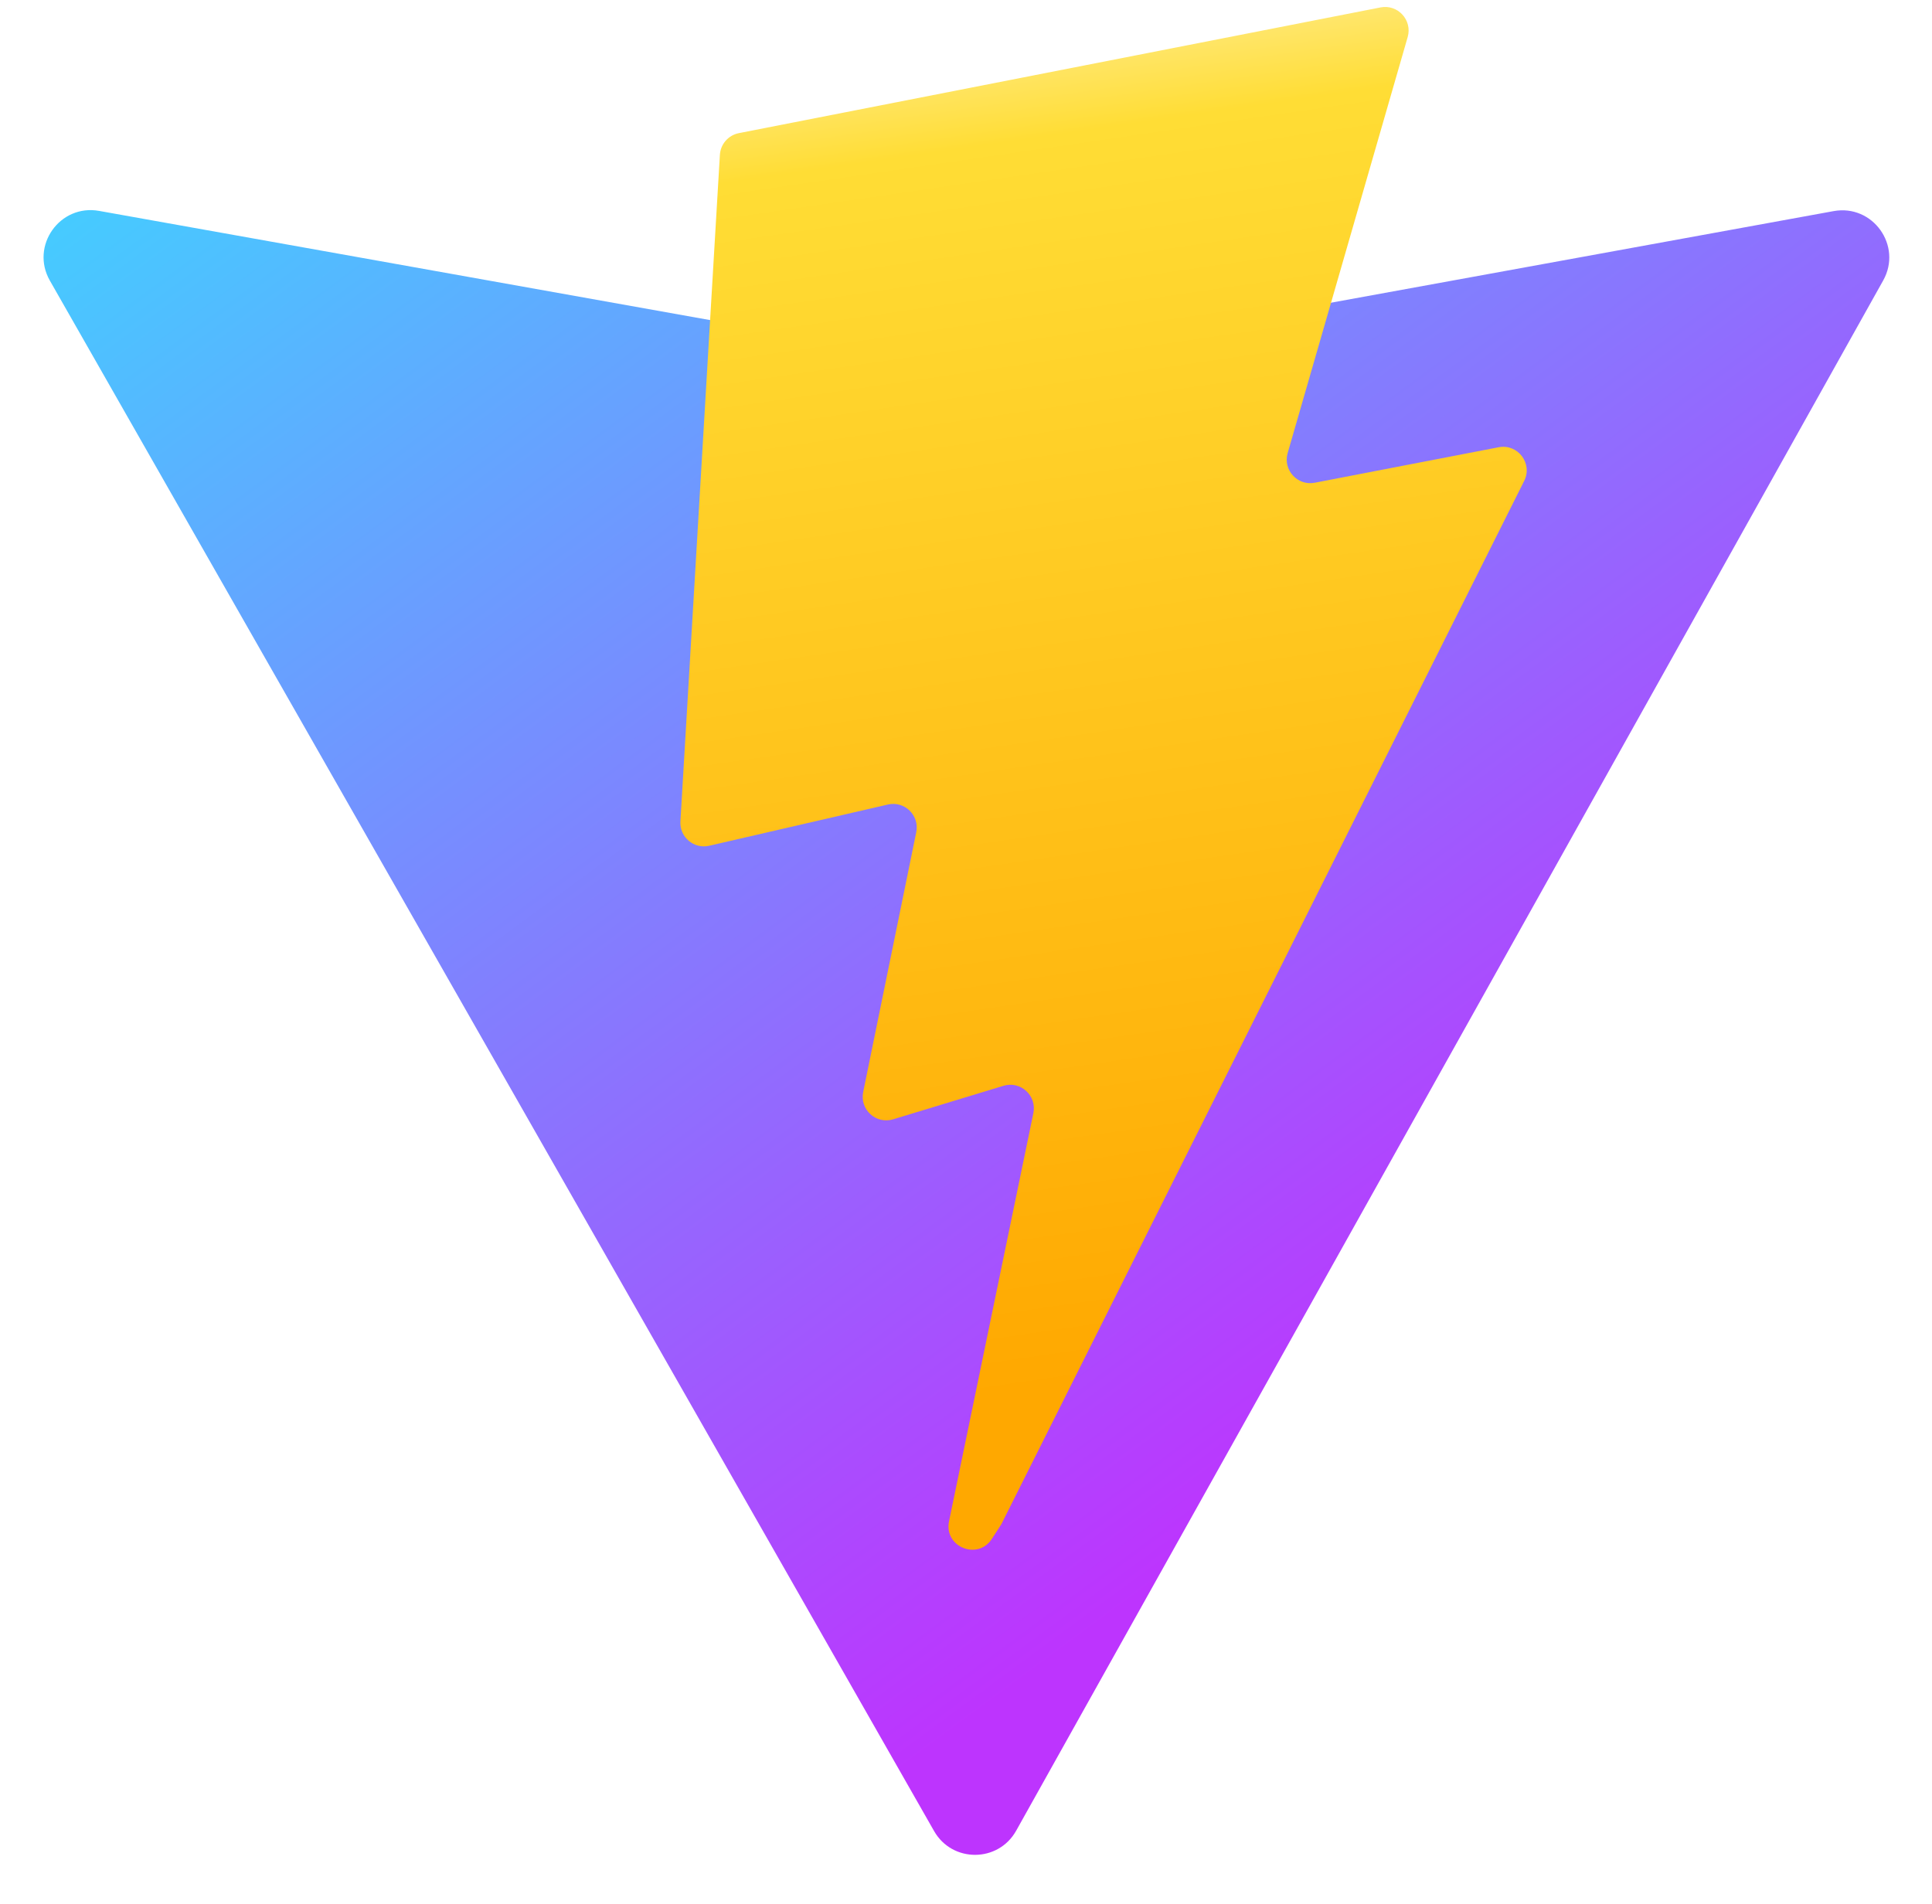
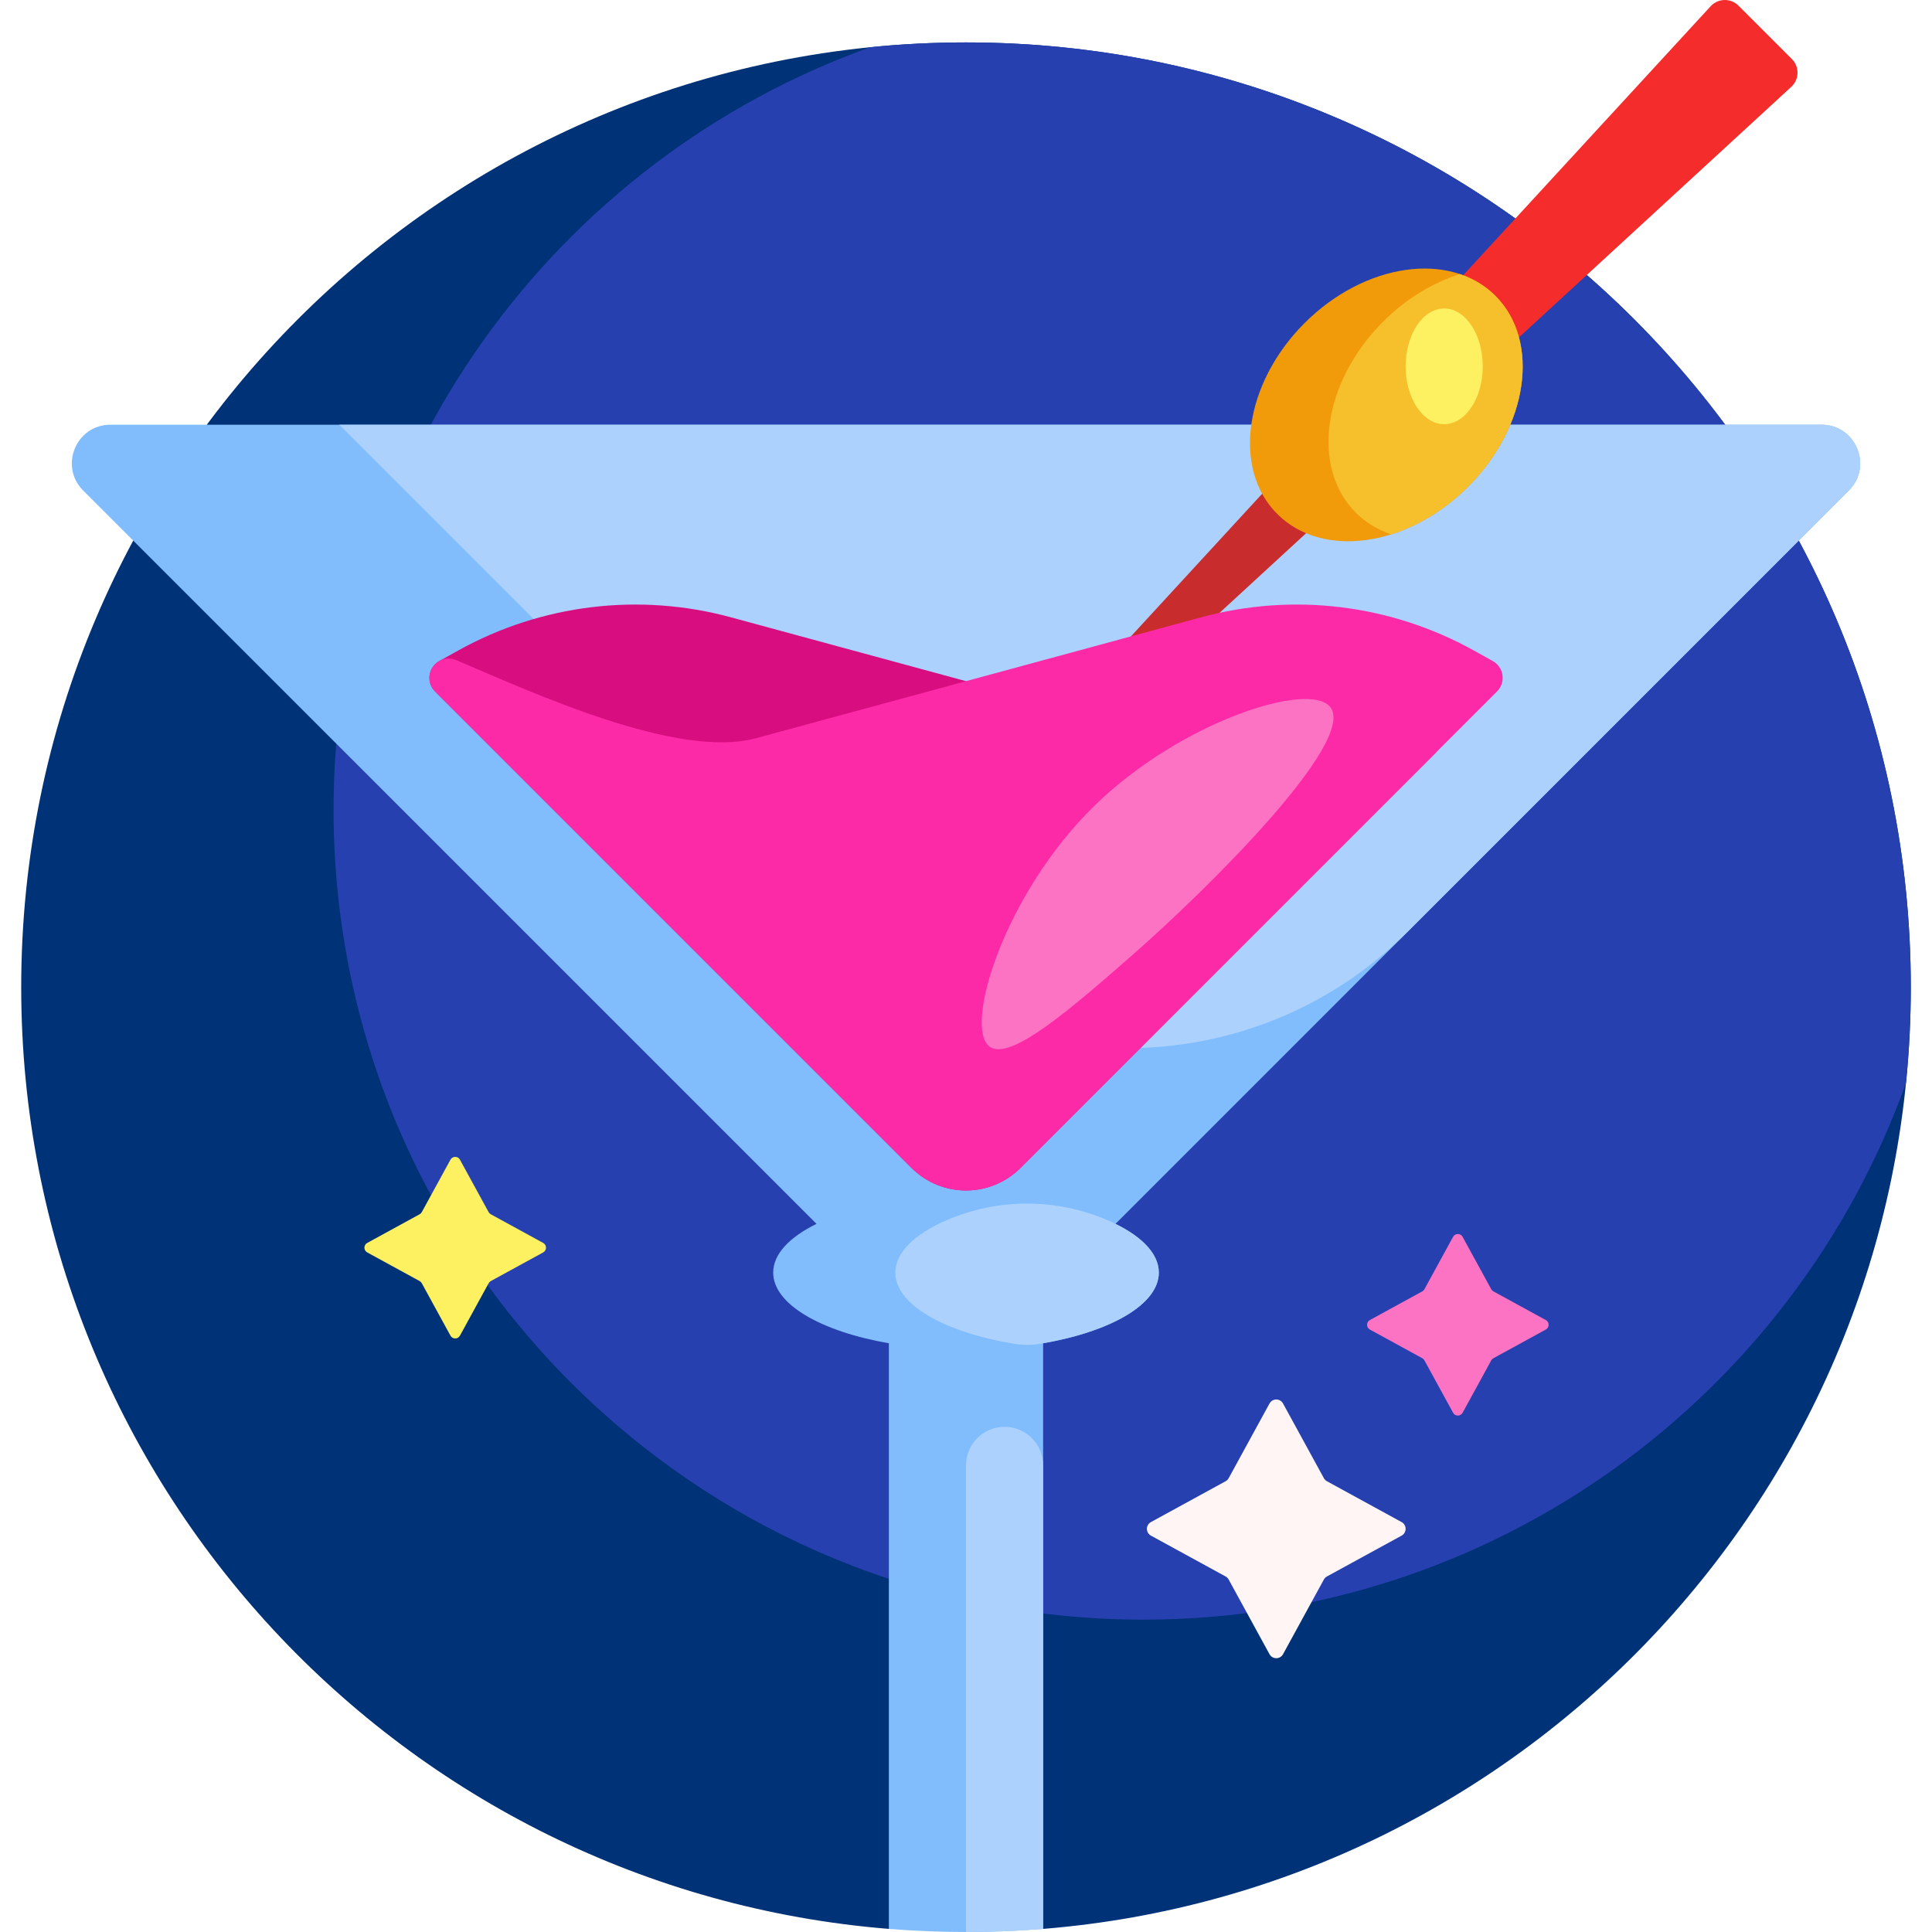
- <svg xmlns="http://www.w3.org/2000/svg" width="410" height="404" viewBox="0 0 410 404" fill="none">
-   <path d="M399.641 59.525L215.643 388.545C211.844 395.338 202.084 395.378 198.228 388.618L10.582 59.556C6.381 52.19 12.68 43.267 21.028 44.759L205.223 77.682C206.398 77.892 207.601 77.89 208.776 77.676L389.119 44.806C397.439 43.289 403.768 52.143 399.641 59.525Z" fill="url(#paint0_linear)" />
-   <path d="M292.965 1.574L156.801 28.255C154.563 28.694 152.906 30.59 152.771 32.866L144.395 174.33C144.198 177.662 147.258 180.248 150.51 179.498L188.42 170.749C191.967 169.931 195.172 173.055 194.443 176.622L183.18 231.775C182.422 235.487 185.907 238.661 189.532 237.56L212.947 230.446C216.577 229.344 220.065 232.527 219.297 236.242L201.398 322.875C200.278 328.294 207.486 331.249 210.492 326.603L212.5 323.5L323.454 102.072C325.312 98.365 322.108 94.137 318.036 94.923L279.014 102.454C275.347 103.161 272.227 99.746 273.262 96.158L298.731 7.867C299.767 4.273 296.636 0.855 292.965 1.574Z" fill="url(#paint1_linear)" />
-   <defs>
-     <linearGradient id="paint0_linear" x1="6" y1="33" x2="235" y2="344" gradientUnits="userSpaceOnUse">
-       <stop stop-color="#41D1FF" />
-       <stop offset="1" stop-color="#BD34FE" />
-     </linearGradient>
-     <linearGradient id="paint1_linear" x1="194.651" y1="8.818" x2="236.076" y2="292.989" gradientUnits="userSpaceOnUse">
-       <stop stop-color="#FFEA83" />
-       <stop offset="0.083" stop-color="#FFDD35" />
-       <stop offset="1" stop-color="#FFA800" />
-     </linearGradient>
-   </defs>
+ <svg xmlns="http://www.w3.org/2000/svg" id="Capa_1" enable-background="new 0 0 501 501" height="512" viewBox="0 0 501 501" width="512">
+   <g>
+     <path d="m495.5 256c0 128.576-99.045 234.02-225.001 244.195-6.596.533-13.266-9.529-19.999-9.529s-13.403 10.062-19.999 9.529c-125.956-10.175-225.001-115.619-225.001-244.195 0-135.31 109.69-245 245-245s245 109.69 245 245z" fill="#003278" />
+     <path d="m495.5 256c0 8.379-.421 16.66-1.242 24.822-29.06 81.134-106.63 139.178-197.758 139.178-115.98 0-210-94.02-210-210 0-91.128 58.044-168.698 139.178-197.758 8.162-.821 16.443-1.242 24.822-1.242 135.31 0 245 109.69 245 245z" fill="#2740af" />
+     <path d="m288.18 178.235-.288-.288c-1.895-1.895-1.959-4.948-.144-6.921l155.857-169.411c1.925-2.092 5.205-2.161 7.215-.15l13.841 13.841c2.01 2.01 1.942 5.29-.15 7.215l-169.41 155.858c-1.973 1.815-5.026 1.751-6.921-.144z" fill="#f52c2c" />
+     <path d="m479.429 127.208-190.161 190.161c7.021 3.444 11.232 7.841 11.232 12.631 0 8.201-12.341 15.25-30 18.336v151.859c-6.596.533-13.266.805-20 .805s-13.404-.272-20-.805v-151.859c-17.659-3.086-30-10.135-30-18.336 0-4.79 4.211-9.187 11.232-12.631l-190.161-190.161c-6.3-6.3-1.838-17.071 7.071-17.071h443.716c8.909 0 13.371 10.771 7.071 17.071z" fill="#81bdfd" />
+     <path d="m270.5 380v120.195c-6.596.533-13.266.805-20 .805v-121c0-5.523 4.477-10 10-10s10 4.477 10 10zm16.699-63.583c-13.278-5.737-28.452-5.737-41.73 0-8.256 3.567-13.301 8.339-13.301 13.583 0 8.295 12.625 15.41 30.608 18.44 2.352.396 4.766.396 7.117 0 17.983-3.03 30.608-10.145 30.608-18.44-.001-5.244-5.047-10.017-13.302-13.583zm185.159-206.28h-384.363l131.558 131.558c40.148 40.148 105.241 40.148 145.39 0l114.487-114.488c6.298-6.299 1.836-17.07-7.072-17.07z" fill="#acd1fd" />
+     <path d="m287.891 177.947c-1.895-1.895-1.959-4.948-.144-6.921l56.018-60.888h25.512l-74.176 68.242c-1.973 1.815-5.025 1.751-6.921-.144z" fill="#c92c2c" />
+     <path d="m366.63 187.24c5.059-2.144 9.371 4.254 5.487 8.139l-107.475 107.474c-7.81 7.811-20.474 7.811-28.284 0l-123.539-123.539c-2.349-2.349-1.797-6.292 1.106-7.906l4.908-2.728c21.546-11.977 46.919-15.064 70.709-8.602l115.42 31.35c20.445 5.553 42.162 4.078 61.668-4.188z" fill="#d80d80" />
+     <path d="m196.058 191.428 115.42-31.35c23.79-6.462 49.162-3.375 70.709 8.602l4.908 2.728c2.903 1.614 3.455 5.557 1.106 7.906l-123.538 123.539c-7.81 7.811-20.474 7.811-28.284 0l-123.524-123.52c-3.885-3.885.428-10.283 5.487-8.139 19.505 8.267 57.272 25.787 77.716 20.234z" fill="#fd2aa7" />
+     <path d="m345.039 183.454c6.655 9.037-32.165 47.368-51.508 64.297-15.302 13.392-31.49 27.559-36.877 23.687-6.886-4.949 3.673-39.515 27.075-62.419 22.396-21.919 56.068-32.683 61.31-25.565z" fill="#fd73c4" />
+     <path d="m387.784 76.716c11.716 11.716 8.55 33.877-7.071 49.497s-37.782 18.787-49.497 7.071-8.55-33.877 7.071-49.497 37.782-18.787 49.497-7.071z" fill="#f19b0b" />
+     <path d="m387.784 76.716c11.716 11.716 8.55 33.876-7.071 49.497-6.004 6.004-12.973 10.167-19.944 12.354-3.458-1.16-6.586-3.03-9.196-5.64-11.716-11.716-8.55-33.876 7.071-49.497 6.004-6.004 12.973-10.167 19.944-12.354 3.459 1.16 6.587 3.03 9.196 5.64z" fill="#f5c02c" />
+     <path d="m384.5 95c0 8.284-4.477 15-10 15s-10-6.716-10-15 4.477-15 10-15 10 6.716 10 15z" fill="#fdf061" />
+     <path d="m332.712 363.955 10.59 19.363c.184.336.459.612.795.795l19.363 10.59c1.387.759 1.387 2.751 0 3.509l-19.363 10.59c-.336.184-.611.459-.795.795l-10.59 19.363c-.759 1.387-2.751 1.387-3.509 0l-10.59-19.363c-.184-.336-.459-.612-.795-.795l-19.363-10.59c-1.387-.759-1.387-2.751 0-3.509l19.363-10.59c.336-.184.612-.459.795-.795l10.59-19.363c.758-1.387 2.75-1.387 3.509 0z" fill="#fff5f5" />
+     <path d="m119.274 300.73 7.433 13.59c.129.236.322.429.558.558l13.59 7.433c.974.532.974 1.931 0 2.463l-13.59 7.433c-.236.129-.429.322-.558.558l-7.433 13.59c-.532.974-1.931.974-2.463 0l-7.433-13.59c-.129-.236-.322-.429-.558-.558l-13.59-7.433c-.974-.532-.974-1.931 0-2.463l13.59-7.433c.236-.129.429-.322.558-.558l7.433-13.59c.533-.973 1.931-.973 2.463 0z" fill="#fdf061" />
+     <path d="m379.274 320.73 7.433 13.59c.129.236.322.429.558.558l13.59 7.433c.974.532.974 1.931 0 2.463l-13.59 7.433c-.236.129-.429.322-.558.558l-7.433 13.59c-.532.974-1.931.974-2.463 0l-7.433-13.59c-.129-.236-.322-.429-.558-.558l-13.59-7.433c-.974-.532-.974-1.931 0-2.463l13.59-7.433c.236-.129.429-.322.558-.558l7.433-13.59c.533-.973 1.931-.973 2.463 0z" fill="#fd73c4" />
+   </g>
</svg>
